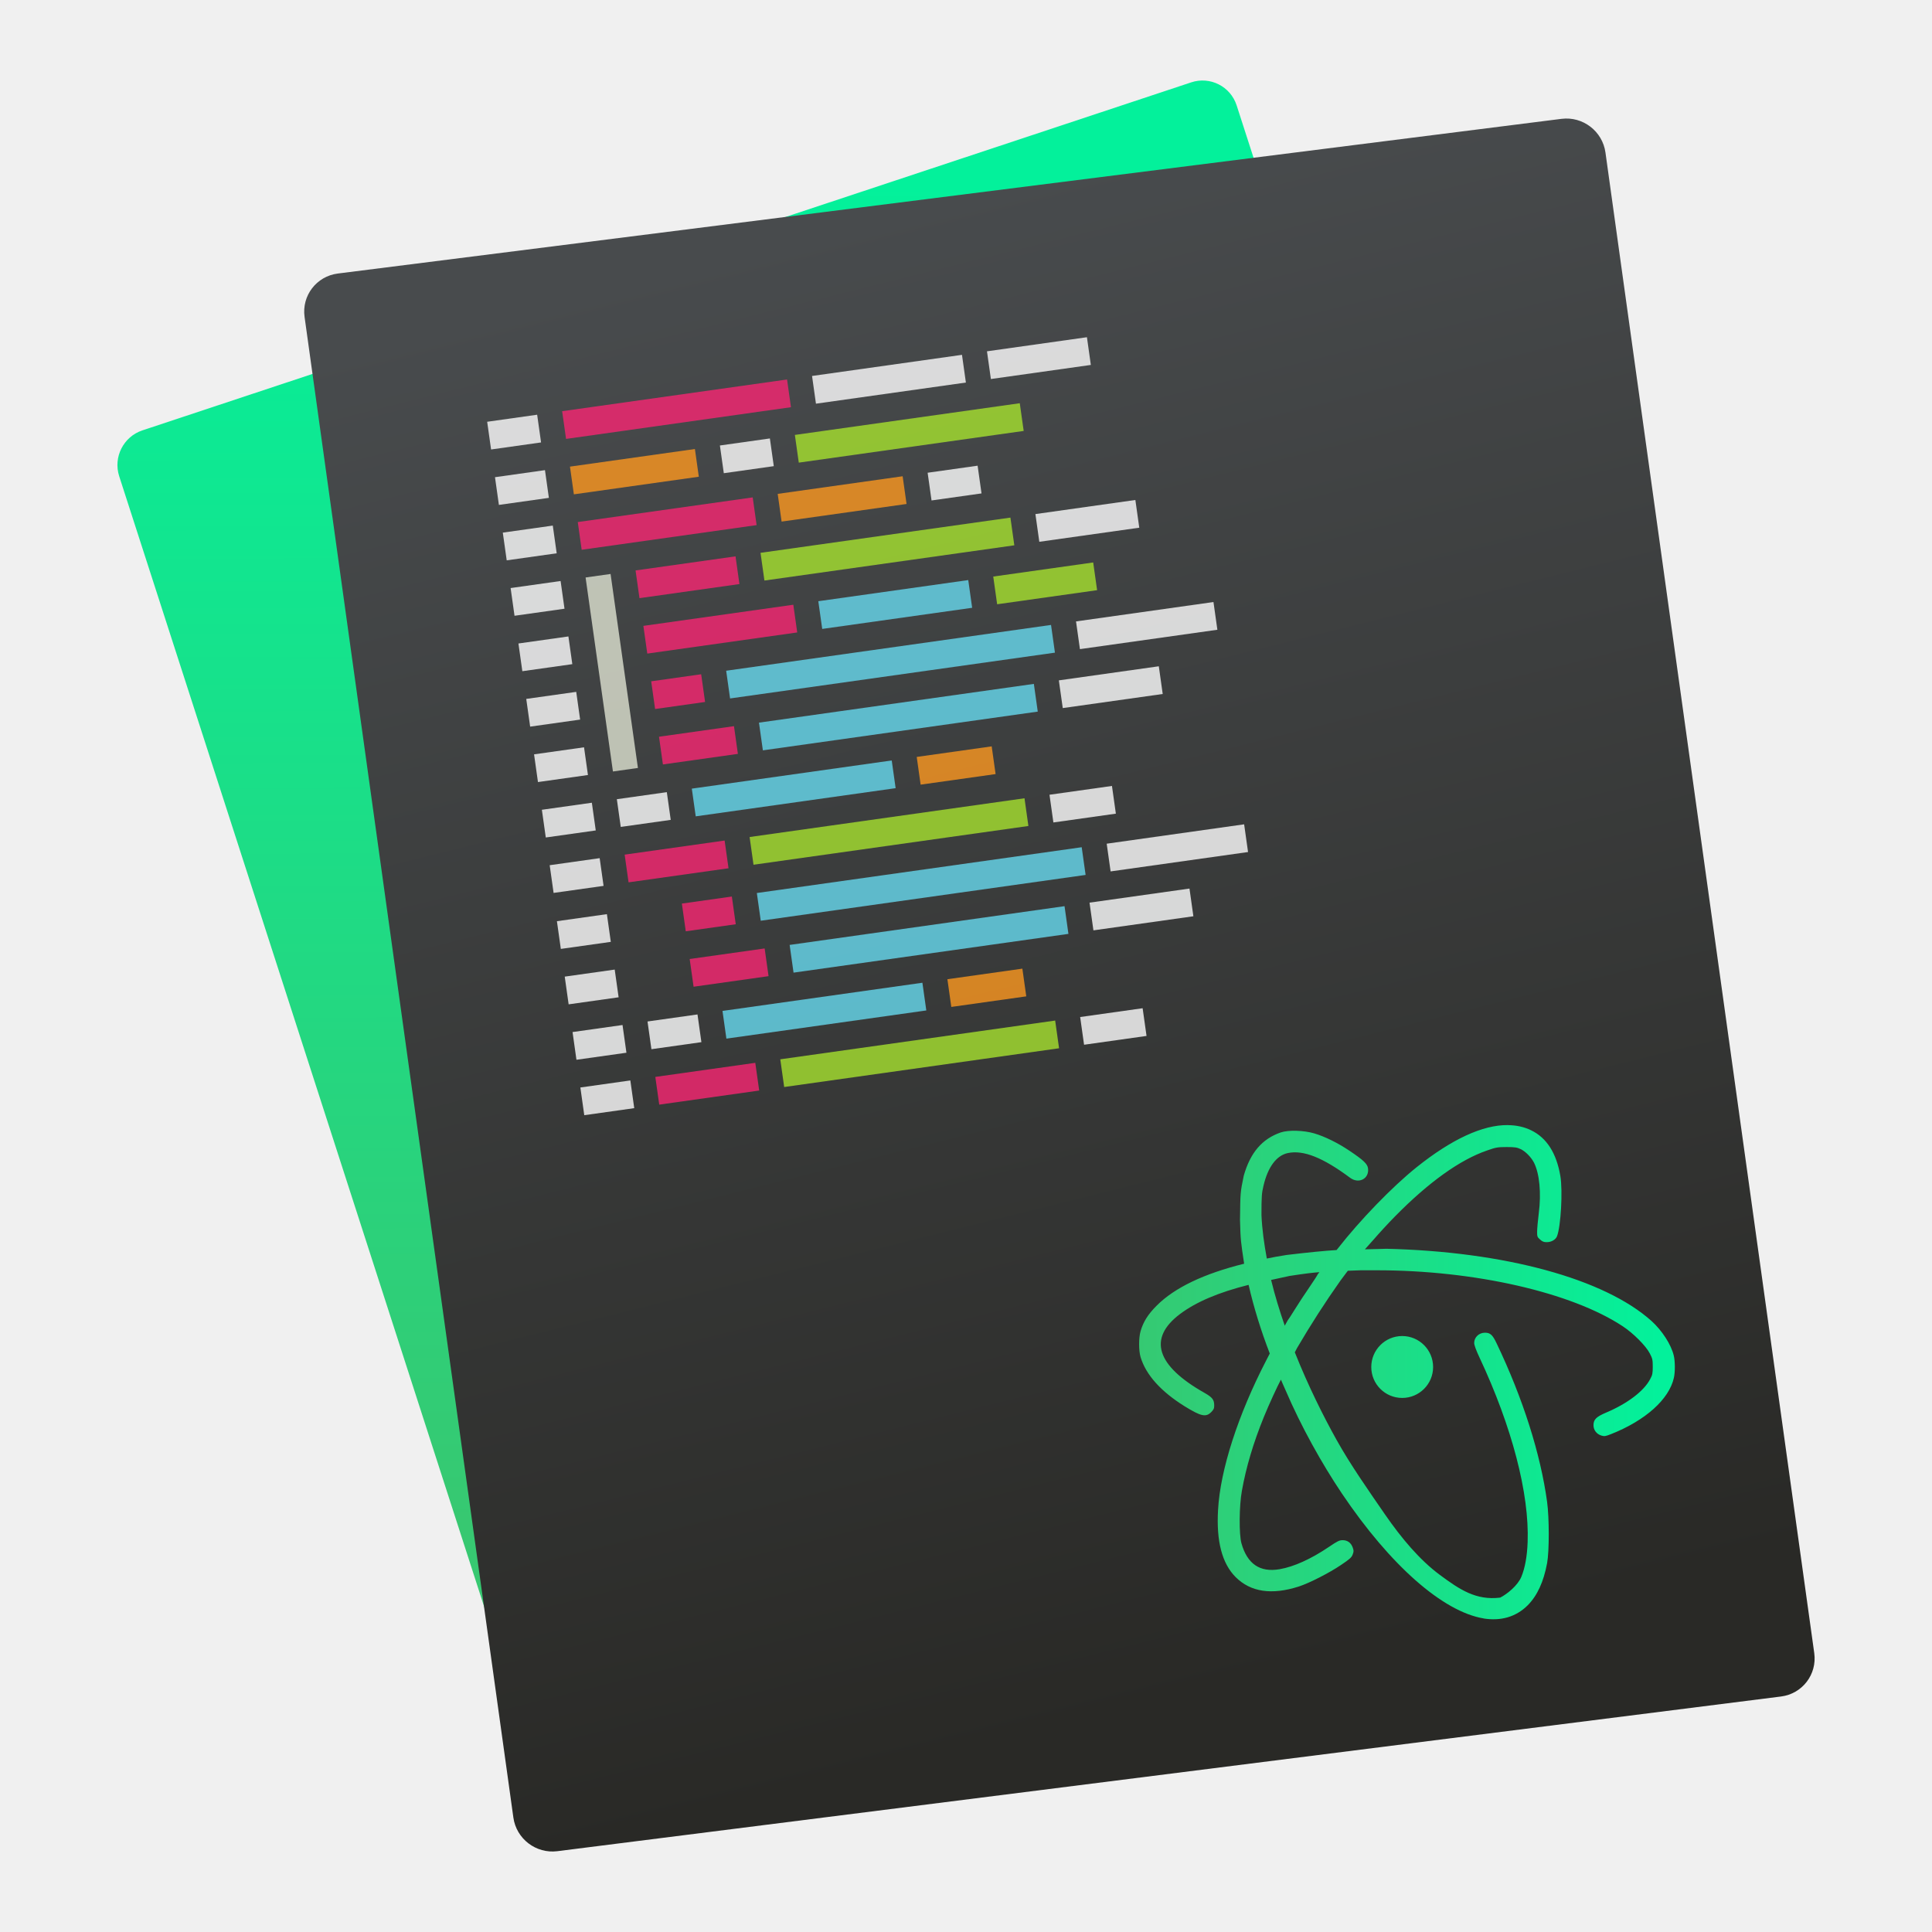
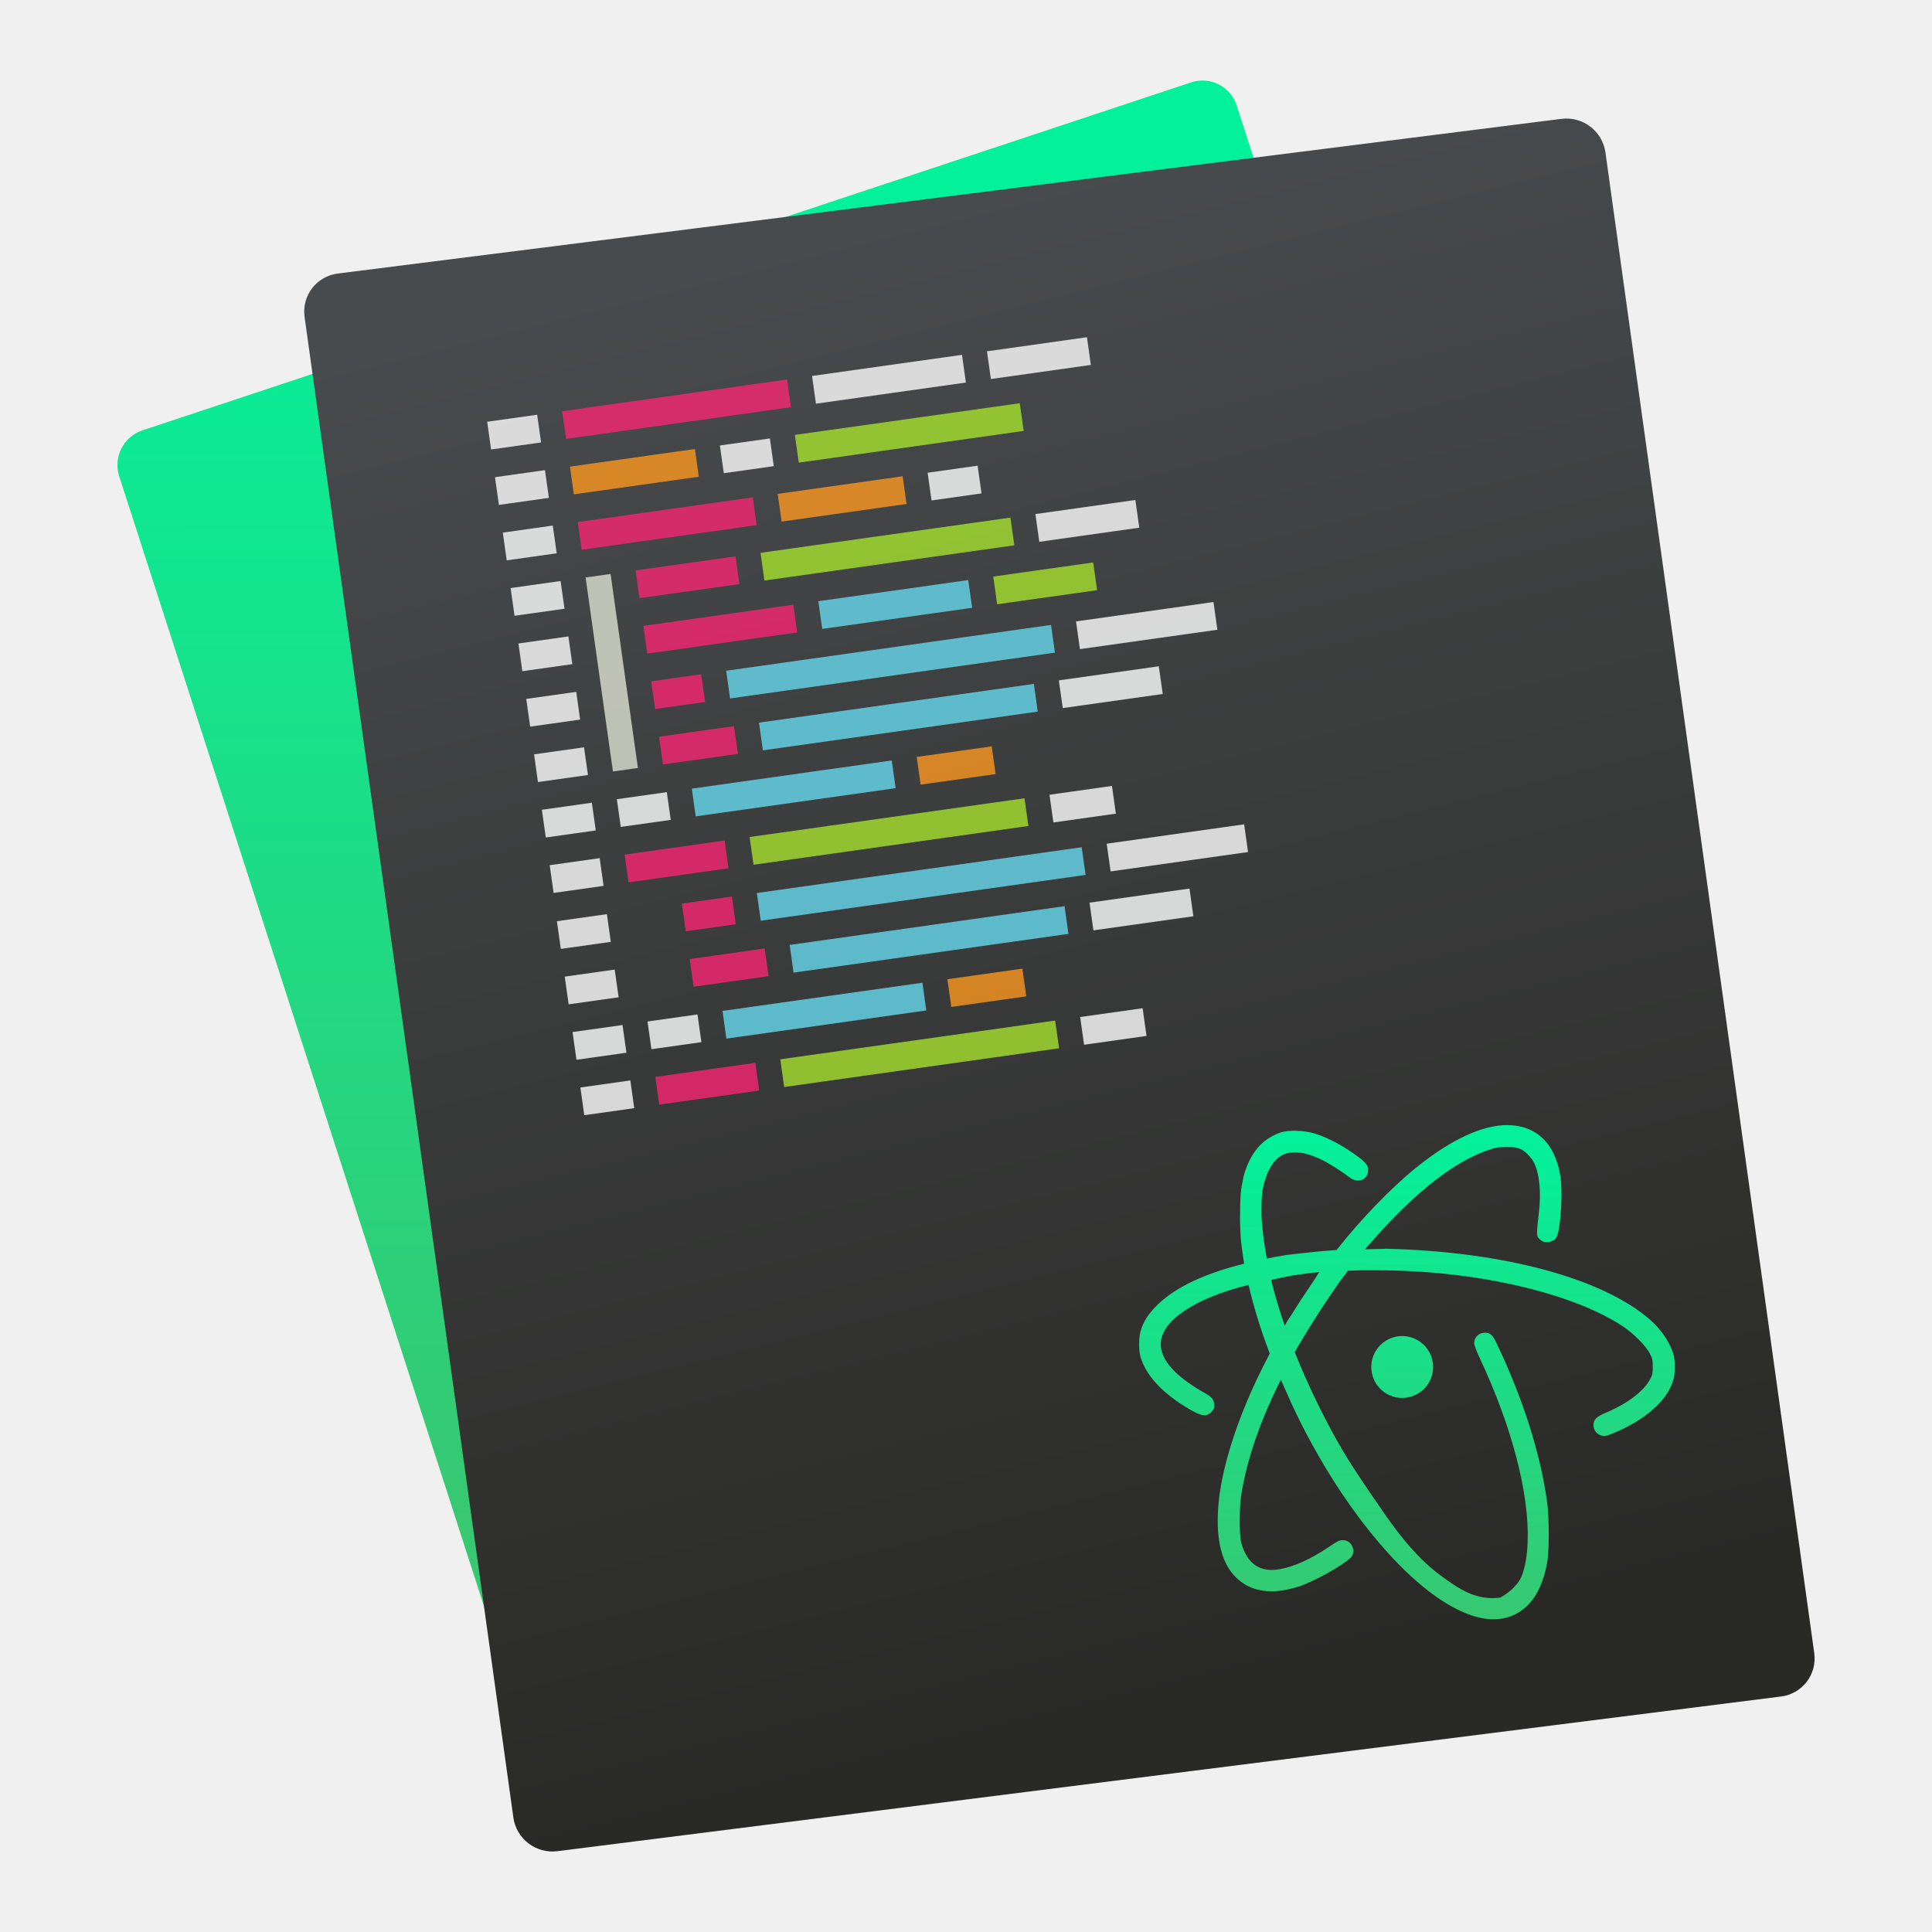
<svg xmlns="http://www.w3.org/2000/svg" xmlns:xlink="http://www.w3.org/1999/xlink" height="48" width="48">
-   <linearGradient id="a" gradientTransform="matrix(1.135715 0 0 1.047882 -.400274 1003.826)" gradientUnits="userSpaceOnUse" x1="26.82" x2="39.601" y1="35.167" y2="35.167">
+   <linearGradient id="a" gradientTransform="matrix(1.135715 0 0 1.047882 -.400274 1003.826)" gradientUnits="userSpaceOnUse" x1="32.876" x2="33.008" xlink:href="#b" y1="41.995" y2="29.185" />
+   <linearGradient id="b" gradientTransform="matrix(1.135715 0 0 1.047882 -.400274 1003.826)" gradientUnits="userSpaceOnUse" x1="26.82" x2="39.601" y1="35.167" y2="35.167">
    <stop offset="0" stop-color="#37c871" />
    <stop offset="1" stop-color="#03f19b" />
  </linearGradient>
-   <linearGradient id="b" gradientTransform="matrix(.35601 0 0 .3512235 240.525 893.3375)" gradientUnits="userSpaceOnUse" x1="-989.666" x2="-1003.636" y1="433.284" y2="317.355">
+   <linearGradient id="c" gradientTransform="matrix(.35601 0 0 .3512235 240.525 893.3375)" gradientUnits="userSpaceOnUse" x1="-989.666" x2="-1003.636" y1="433.284" y2="317.355">
    <stop offset="0" stop-color="#292926" />
    <stop offset="1" stop-color="#484b4d" />
  </linearGradient>
-   <linearGradient id="c" gradientTransform="matrix(.3554981 0 0 .3507956 81.58351 925.4562)" gradientUnits="userSpaceOnUse" x1="-1092.912" x2="-1060.255" xlink:href="#a" y1="203.099" y2="104.853" />
+   <linearGradient id="d" gradientTransform="matrix(.3554981 0 0 .3507956 81.58351 925.4562)" gradientUnits="userSpaceOnUse" x1="-1092.912" x2="-1060.255" xlink:href="#b" y1="203.099" y2="104.853" />
  <g transform="matrix(.916662 0 0 .916662 .366915 -920.1673)">
-     <rect fill="url(#c)" height="40.214" ry=".981" transform="matrix(.9491154 -.3149284 .3072073 .9516426 0 0)" width="31.911" x="-309.664" y="964.937" />
-     <rect fill="url(#b)" height="43.172" ry="1.054" transform="matrix(.9921044 -.1254148 .1378126 .9904583 0 0)" width="35.539" x="-131.754" y="1004.43" />
+     <rect fill="url(#d)" height="40.214" ry=".981" transform="matrix(.9491154 -.3149284 .3072073 .9516426 0 0)" width="31.911" x="-309.664" y="964.937" />
+     <rect fill="url(#c)" height="43.172" ry="1.054" transform="matrix(.9921044 -.1254148 .1378126 .9904583 0 0)" width="35.539" x="-131.754" y="1004.43" />
    <g fill-rule="evenodd" transform="matrix(.6773144 -.09548014 .1058913 .7511684 -70.49409 256.4732)">
      <g fill="#fff">
        <path d="m-34.261 1005.781h2v1h-2z" opacity=".8" />
        <path d="m-34.261 1009.781h2v1h-2z" opacity=".8" />
        <path d="m-34.261 1007.781h2v1h-2z" opacity=".8" />
        <path d="m-34.261 1011.781h2v1h-2z" opacity=".8" />
        <path d="m-34.261 1015.781h2v1h-2z" opacity=".8" />
        <path d="m-34.261 1013.781h2v1h-2z" opacity=".8" />
        <path d="m-34.261 1017.781h2v1h-2z" opacity=".8" />
        <path d="m-34.261 1021.781h2v1h-2z" opacity=".8" />
        <path d="m-34.261 1019.781h2v1h-2z" opacity=".8" />
      </g>
      <path d="m-31.261 1005.781h9v1h-9z" fill="#f92672" opacity=".8" />
      <path d="m-21.261 1005.781h6v1h-6z" fill="#fff" opacity=".8" />
      <path d="m-14.261 1005.781h4v1h-4z" fill="#fff" opacity=".8" />
      <path d="m-31.261 1007.781h5v1h-5z" fill="#fd971f" opacity=".8" />
      <path d="m-25.261 1007.781h2v1h-2z" fill="#fff" opacity=".8" />
      <path d="m-22.261 1007.781h9v1h-9z" fill="#a6e22e" opacity=".8" />
      <path d="m-31.261 1009.781h7v1h-7z" fill="#f92672" opacity=".8" />
      <path d="m-23.261 1009.781h5v1h-5z" fill="#fd971f" opacity=".8" />
      <path d="m-17.261 1009.781h2v1h-2z" fill="#fff" opacity=".8" />
      <path d="m-29.261 1011.781h4v1h-4z" fill="#f92672" opacity=".8" />
      <path d="m-24.261 1011.781h10v1h-10z" fill="#a6e22e" opacity=".8" />
      <path d="m-13.261 1011.781h4v1h-4z" fill="#fff" opacity=".8" />
      <path d="m-29.261 1013.781h6v1h-6z" fill="#f92672" opacity=".8" />
      <path d="m-22.261 1013.781h6v1h-6z" fill="#66d9ef" opacity=".8" />
      <path d="m-15.261 1013.781h4v1h-4z" fill="#a6e22e" opacity=".8" />
      <path d="m-29.261 1015.781h2v1h-2z" fill="#f92672" opacity=".8" />
      <path d="m-26.261 1015.781h13v1h-13z" fill="#66d9ef" opacity=".8" />
      <path d="m-12.261 1015.781h5.5v1h-5.5z" fill="#fff" opacity=".8" />
      <path d="m-29.261 1017.781h3v1h-3z" fill="#f92672" opacity=".8" />
      <path d="m-25.261 1017.781h11v1h-11z" fill="#66d9ef" opacity=".8" />
      <path d="m-13.261 1017.781h4v1h-4z" fill="#fff" opacity=".8" />
      <rect fill="#fff" height="1" opacity=".8" ry="0" width="2" x="-31.261" y="1019.781" />
      <path d="m-28.261 1019.781h8v1h-8z" fill="#66d9ef" opacity=".8" />
      <path d="m-19.261 1019.781h3v1h-3z" fill="#fd971f" opacity=".8" />
      <path d="m-31.261 1021.781h4v1h-4z" fill="#f92672" opacity=".8" />
      <path d="m-26.261 1021.781h11v1h-11z" fill="#a6e22e" opacity=".8" />
      <path d="m-14.261 1021.781h2.5v1h-2.5z" fill="#fff" opacity=".8" />
      <path d="m-31.261 1011.781h1v7h-1z" fill="#faffeb" opacity=".679" />
      <g fill="#fff">
        <path d="m-34.287 1023.798h2v1h-2z" opacity=".8" />
        <path d="m-34.287 1025.798h2v1h-2z" opacity=".8" />
        <path d="m-34.287 1029.798h2v1h-2z" opacity=".8" />
        <path d="m-34.287 1027.798h2v1h-2z" opacity=".8" />
      </g>
      <path d="m-29.287 1023.798h2v1h-2z" fill="#f92672" opacity=".8" />
      <path d="m-26.287 1023.798h13v1h-13z" fill="#66d9ef" opacity=".8" />
      <path d="m-12.287 1023.798h5.5v1h-5.5z" fill="#fff" opacity=".8" />
      <path d="m-29.287 1025.798h3v1h-3z" fill="#f92672" opacity=".8" />
      <path d="m-25.287 1025.798h11v1h-11z" fill="#66d9ef" opacity=".8" />
      <path d="m-13.287 1025.798h4v1h-4z" fill="#fff" opacity=".8" />
      <rect fill="#fff" height="1" opacity=".8" ry="0" width="2" x="-31.287" y="1027.798" />
      <path d="m-28.287 1027.798h8v1h-8z" fill="#66d9ef" opacity=".8" />
      <path d="m-19.287 1027.798h3v1h-3z" fill="#fd971f" opacity=".8" />
      <path d="m-31.287 1029.798h4v1h-4z" fill="#f92672" opacity=".8" />
      <path d="m-26.287 1029.798h11v1h-11z" fill="#a6e22e" opacity=".8" />
      <path d="m-14.287 1029.798h2.5v1h-2.5z" fill="#fff" opacity=".8" />
    </g>
    <path d="m40.471 1034.318c-.681-.01-1.529.383-2.48 1.145-.663.532-1.536 1.436-2.138 2.208l-.028.034c-.002 0-.001 0-.002 0-.299.017-.785.065-1.351.133-.245.039-.376.063-.537.097-.072-.394-.129-.788-.145-1.178 0-.5.006-.596.055-.796.118-.505.351-.82.659-.885.423-.089.949.121 1.687.669.236.177.523.026.487-.253-.014-.122-.127-.227-.502-.478-.314-.212-.667-.386-.955-.471-.284-.084-.701-.096-.909-.026-.507.175-.826.55-1.003 1.176-.095.466-.091.444-.101 1.191.015.564.022.589.112 1.191-1.08.267-1.885.647-2.373 1.139-.231.231-.36.434-.434.69-.052.177-.052.527 0 .701.144.481.551.933 1.191 1.332.445.275.578.305.722.162.068-.068.083-.1.083-.181 0-.157-.049-.22-.259-.34-1.312-.74-1.544-1.481-.667-2.14.436-.327 1.045-.586 1.858-.79.137.6.332 1.235.574 1.861l-.097.188c-.759 1.466-1.246 2.961-1.305 4.054-.048.842.105 1.444.476 1.817.406.406.977.492 1.713.256.277-.089.827-.368 1.147-.586.231-.155.283-.201.313-.282.031-.081.031-.107 0-.192-.046-.127-.142-.196-.273-.196-.085 0-.143.027-.361.176-.496.336-.961.545-1.347.611-.535.092-.877-.144-1.034-.703-.068-.243-.062-1.019.012-1.42.113-.639.311-1.302.595-2.001.142-.348.361-.823.463-1.014.043.094.081.193.125.285.421.983.982 1.989 1.529 2.803.653.97 1.337 1.771 1.996 2.352.659.58 1.293.941 1.844 1.032h-.012c.484.078.892-.042 1.209-.358.257-.262.428-.629.524-1.142.059-.321.059-1.217 0-1.656-.179-1.307-.655-2.806-1.368-4.298-.11-.233-.173-.29-.317-.29-.161 0-.292.123-.292.279 0 .056.055.203.146.397.879 1.874 1.351 3.686 1.303 4.997-.014.391-.072.704-.17.942-.098.238-.391.474-.575.565-.652.08-1.094-.215-1.636-.617-.542-.402-1.035-.986-1.486-1.639-.449-.652-.935-1.343-1.31-2.016-.349-.625-.766-1.455-1.133-2.376l.058-.113c.367-.627.759-1.238 1.179-1.832l.167-.223.033-.043.351-.013h.435c2.651 0 5.276.6 6.667 1.519.285.188.626.53.729.731.074.14.082.177.082.362 0 .181-.008.225-.069.336-.17.327-.619.666-1.197.91-.268.114-.34.188-.34.342 0 .131.085.241.214.28.083.024.111.02.26-.039.934-.369 1.573-.943 1.704-1.523.037-.157.035-.453-.002-.604-.07-.3-.319-.683-.604-.94-1.274-1.143-3.977-1.881-7.184-1.957 0 0-.409.013-.584.015l.239-.267c.144-.168.401-.447.578-.626.912-.927 1.759-1.534 2.497-1.787.236-.083.285-.092.529-.092.227 0 .281.01.38.057.133.063.283.218.359.364.151.299.202.823.13 1.381-.024.192-.044.415-.044.491 0 .129.003.148.079.212.06.057.101.073.181.073.127 0 .244-.069.279-.16.105-.271.158-1.227.091-1.631-.105-.621-.37-1.038-.794-1.242-.187-.091-.395-.136-.622-.139zm-5.111 3.986-.047.061c0 .011-.1.166-.225.349-.124.181-.301.447-.393.598-.089.146-.177.279-.194.299l-.08.144c-.14-.405-.268-.819-.37-1.24.188-.04.3-.065.502-.109.445-.068.619-.087.806-.102zm2.244 1.731c-.463 0-.838.377-.838.84 0 .463.375.838.838.838s.838-.375.838-.838c0-.463-.375-.84-.838-.84z" fill="url(#a)" stroke-width="1.091" />
  </g>
</svg>
